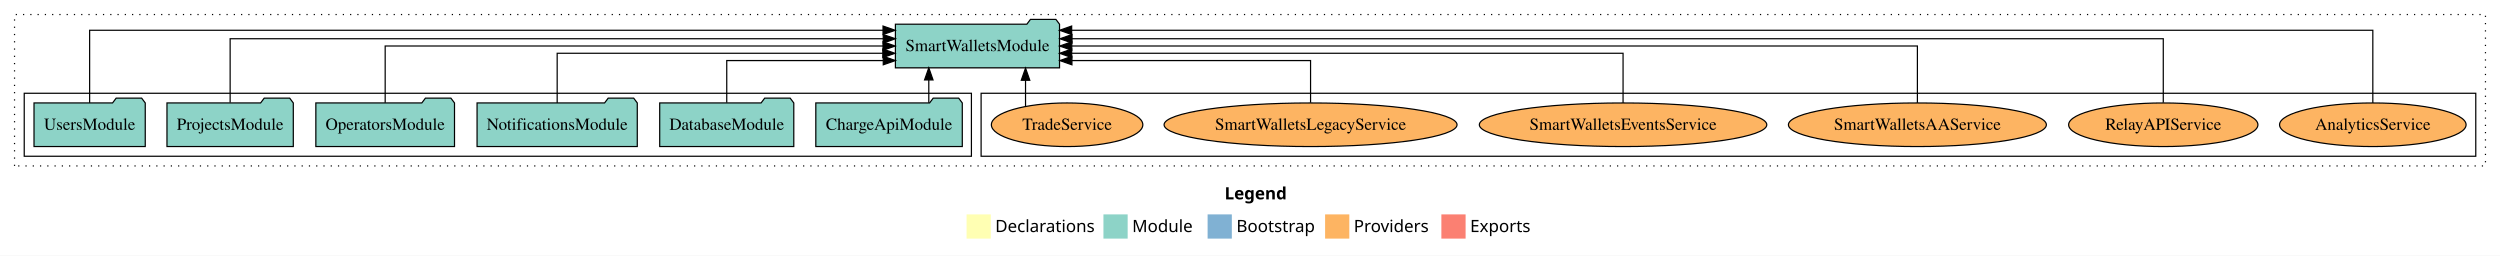
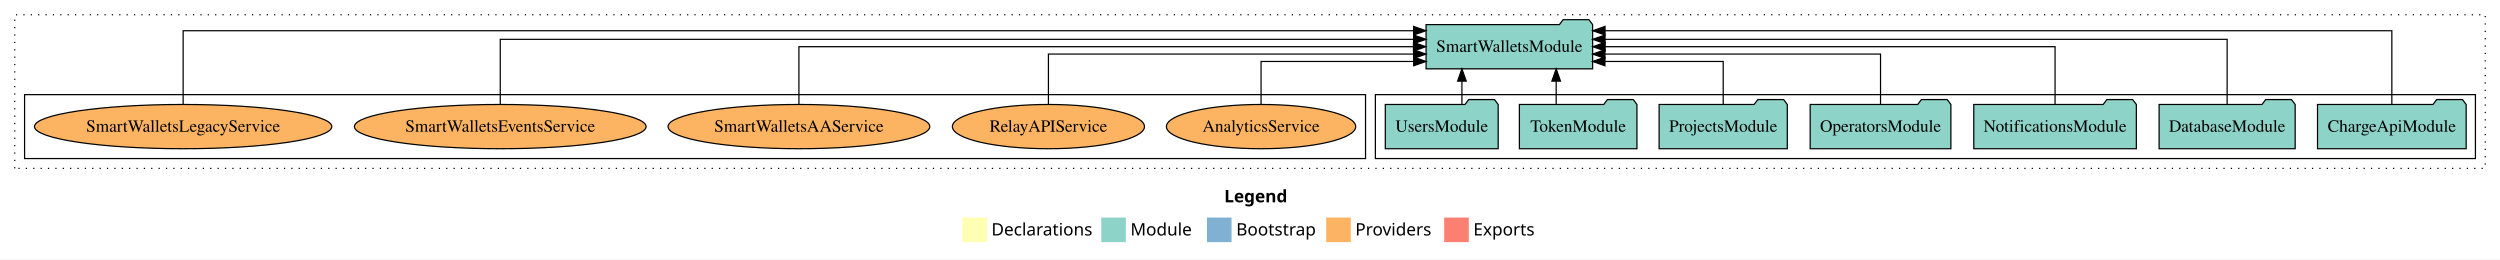
- <svg xmlns="http://www.w3.org/2000/svg" width="2064pt" height="211pt" viewBox="0.00 0.00 2064.00 211.00">
+ <svg xmlns="http://www.w3.org/2000/svg" width="2034pt" height="211pt" viewBox="0.00 0.00 2034.00 211.00">
  <g id="graph0" class="graph" transform="scale(1 1) rotate(0) translate(4 207)">
-     <polygon fill="white" stroke="transparent" points="-4,4 -4,-207 2060,-207 2060,4 -4,4" />
-     <text text-anchor="start" x="1007.01" y="-42.4" font-family="Times-12" font-weight="bold" font-size="14.00">Legend</text>
-     <polygon fill="#ffffb3" stroke="transparent" points="794,-10 794,-30 814,-30 814,-10 794,-10" />
-     <text text-anchor="start" x="817.63" y="-15.4" font-family="Times-12" font-size="14.00">  Declarations</text>
-     <polygon fill="#8dd3c7" stroke="transparent" points="907,-10 907,-30 927,-30 927,-10 907,-10" />
-     <text text-anchor="start" x="930.73" y="-15.4" font-family="Times-12" font-size="14.00">  Module</text>
-     <polygon fill="#80b1d3" stroke="transparent" points="993,-10 993,-30 1013,-30 1013,-10 993,-10" />
-     <text text-anchor="start" x="1016.78" y="-15.4" font-family="Times-12" font-size="14.00">  Bootstrap</text>
-     <polygon fill="#fdb462" stroke="transparent" points="1090,-10 1090,-30 1110,-30 1110,-10 1090,-10" />
-     <text text-anchor="start" x="1113.67" y="-15.4" font-family="Times-12" font-size="14.00">  Providers</text>
-     <polygon fill="#fb8072" stroke="transparent" points="1186,-10 1186,-30 1206,-30 1206,-10 1186,-10" />
-     <text text-anchor="start" x="1209.73" y="-15.4" font-family="Times-12" font-size="14.00">  Exports</text>
+     <polygon fill="white" stroke="transparent" points="-4,4 -4,-207 2030,-207 2030,4 -4,4" />
+     <text text-anchor="start" x="992.01" y="-42.4" font-family="Times-12" font-weight="bold" font-size="14.00">Legend</text>
+     <polygon fill="#ffffb3" stroke="transparent" points="779,-10 779,-30 799,-30 799,-10 779,-10" />
+     <text text-anchor="start" x="802.63" y="-15.4" font-family="Times-12" font-size="14.00">  Declarations</text>
+     <polygon fill="#8dd3c7" stroke="transparent" points="892,-10 892,-30 912,-30 912,-10 892,-10" />
+     <text text-anchor="start" x="915.73" y="-15.4" font-family="Times-12" font-size="14.00">  Module</text>
+     <polygon fill="#80b1d3" stroke="transparent" points="978,-10 978,-30 998,-30 998,-10 978,-10" />
+     <text text-anchor="start" x="1001.78" y="-15.4" font-family="Times-12" font-size="14.00">  Bootstrap</text>
+     <polygon fill="#fdb462" stroke="transparent" points="1075,-10 1075,-30 1095,-30 1095,-10 1075,-10" />
+     <text text-anchor="start" x="1098.67" y="-15.4" font-family="Times-12" font-size="14.00">  Providers</text>
+     <polygon fill="#fb8072" stroke="transparent" points="1171,-10 1171,-30 1191,-30 1191,-10 1171,-10" />
+     <text text-anchor="start" x="1194.73" y="-15.4" font-family="Times-12" font-size="14.00">  Exports</text>
    <g id="clust1" class="cluster">
-       <polygon fill="none" stroke="black" stroke-dasharray="1,5" points="8,-70 8,-195 2048,-195 2048,-70 8,-70" />
+       <polygon fill="none" stroke="black" stroke-dasharray="1,5" points="8,-70 8,-195 2018,-195 2018,-70 8,-70" />
+     </g>
+     <g id="clust3" class="cluster">
+       <polygon fill="none" stroke="black" points="1115,-78 1115,-130 2010,-130 2010,-78 1115,-78" />
    </g>
    <g id="clust6" class="cluster">
-       <polygon fill="none" stroke="black" points="806,-78 806,-130 2040,-130 2040,-78 806,-78" />
-     </g>
-     <g id="clust3" class="cluster">
-       <polygon fill="none" stroke="black" points="16,-78 16,-130 798,-130 798,-78 16,-78" />
+       <polygon fill="none" stroke="black" points="16,-78 16,-130 1107,-130 1107,-78 16,-78" />
    </g>
    <g id="node1" class="node">
-       <polygon fill="#8dd3c7" stroke="black" points="790.47,-122 787.47,-126 766.47,-126 763.47,-122 669.53,-122 669.53,-86 790.47,-86 790.47,-122" />
-       <text text-anchor="middle" x="730" y="-99.8" font-family="Times,serif" font-size="14.00">ChargeApiModule</text>
+       <polygon fill="#8dd3c7" stroke="black" points="2002.47,-122 1999.47,-126 1978.47,-126 1975.47,-122 1881.53,-122 1881.53,-86 2002.47,-86 2002.47,-122" />
+       <text text-anchor="middle" x="1942" y="-99.8" font-family="Times,serif" font-size="14.00">ChargeApiModule</text>
+     </g>
+     <g id="node8" class="node">
+       <polygon fill="#8dd3c7" stroke="black" points="1291.75,-187 1288.75,-191 1267.75,-191 1264.75,-187 1156.25,-187 1156.25,-151 1291.75,-151 1291.75,-187" />
+       <text text-anchor="middle" x="1224" y="-164.8" font-family="Times,serif" font-size="14.00">SmartWalletsModule</text>
+     </g>
+     <g id="edge1" class="edge">
+       <path fill="none" stroke="black" d="M1942,-122.09C1942,-145.13 1942,-182 1942,-182 1942,-182 1301.87,-182 1301.87,-182" />
+       <polygon fill="black" stroke="black" points="1301.87,-178.5 1291.87,-182 1301.87,-185.5 1301.87,-178.5" />
+     </g>
+     <g id="node2" class="node">
+       <polygon fill="#8dd3c7" stroke="black" points="1863.35,-122 1860.35,-126 1839.35,-126 1836.35,-122 1752.65,-122 1752.65,-86 1863.35,-86 1863.35,-122" />
+       <text text-anchor="middle" x="1808" y="-99.8" font-family="Times,serif" font-size="14.00">DatabaseModule</text>
+     </g>
+     <g id="edge2" class="edge">
+       <path fill="none" stroke="black" d="M1808,-122.28C1808,-143.32 1808,-175 1808,-175 1808,-175 1301.85,-175 1301.85,-175" />
+       <polygon fill="black" stroke="black" points="1301.85,-171.5 1291.85,-175 1301.85,-178.5 1301.85,-171.5" />
+     </g>
+     <g id="node3" class="node">
+       <polygon fill="#8dd3c7" stroke="black" points="1734.14,-122 1731.14,-126 1710.14,-126 1707.14,-122 1601.86,-122 1601.86,-86 1734.14,-86 1734.14,-122" />
+       <text text-anchor="middle" x="1668" y="-99.8" font-family="Times,serif" font-size="14.00">NotificationsModule</text>
+     </g>
+     <g id="edge3" class="edge">
+       <path fill="none" stroke="black" d="M1668,-122.11C1668,-141.34 1668,-169 1668,-169 1668,-169 1301.92,-169 1301.92,-169" />
+       <polygon fill="black" stroke="black" points="1301.92,-165.5 1291.92,-169 1301.92,-172.5 1301.92,-165.5" />
+     </g>
+     <g id="node4" class="node">
+       <polygon fill="#8dd3c7" stroke="black" points="1583.24,-122 1580.24,-126 1559.24,-126 1556.24,-122 1468.76,-122 1468.76,-86 1583.24,-86 1583.24,-122" />
+       <text text-anchor="middle" x="1526" y="-99.8" font-family="Times,serif" font-size="14.00">OperatorsModule</text>
+     </g>
+     <g id="edge4" class="edge">
+       <path fill="none" stroke="black" d="M1526,-122.02C1526,-139.37 1526,-163 1526,-163 1526,-163 1301.77,-163 1301.77,-163" />
+       <polygon fill="black" stroke="black" points="1301.77,-159.5 1291.77,-163 1301.77,-166.5 1301.77,-159.5" />
+     </g>
+     <g id="node5" class="node">
+       <polygon fill="#8dd3c7" stroke="black" points="1450.15,-122 1447.15,-126 1426.15,-126 1423.15,-122 1345.85,-122 1345.85,-86 1450.15,-86 1450.15,-122" />
+       <text text-anchor="middle" x="1398" y="-99.8" font-family="Times,serif" font-size="14.00">ProjectsModule</text>
+     </g>
+     <g id="edge5" class="edge">
+       <path fill="none" stroke="black" d="M1398,-122.24C1398,-137.57 1398,-157 1398,-157 1398,-157 1301.77,-157 1301.77,-157" />
+       <polygon fill="black" stroke="black" points="1301.77,-153.5 1291.77,-157 1301.77,-160.5 1301.77,-153.5" />
+     </g>
+     <g id="node6" class="node">
+       <polygon fill="#8dd3c7" stroke="black" points="1327.82,-122 1324.82,-126 1303.82,-126 1300.82,-122 1232.18,-122 1232.18,-86 1327.82,-86 1327.82,-122" />
+       <text text-anchor="middle" x="1280" y="-99.8" font-family="Times,serif" font-size="14.00">TokenModule</text>
+     </g>
+     <g id="edge6" class="edge">
+       <path fill="none" stroke="black" d="M1262.11,-122.11C1262.11,-122.11 1262.11,-140.99 1262.11,-140.99" />
+       <polygon fill="black" stroke="black" points="1258.61,-140.99 1262.11,-150.99 1265.61,-140.99 1258.61,-140.99" />
    </g>
    <g id="node7" class="node">
-       <polygon fill="#8dd3c7" stroke="black" points="870.75,-187 867.75,-191 846.75,-191 843.75,-187 735.25,-187 735.25,-151 870.75,-151 870.75,-187" />
-       <text text-anchor="middle" x="803" y="-164.8" font-family="Times,serif" font-size="14.00">SmartWalletsModule</text>
-     </g>
-     <g id="edge1" class="edge">
-       <path fill="none" stroke="black" d="M762.81,-122.11C762.81,-122.11 762.81,-140.99 762.81,-140.99" />
-       <polygon fill="black" stroke="black" points="759.31,-140.99 762.81,-150.99 766.31,-140.99 759.31,-140.99" />
-     </g>
-     <g id="node2" class="node">
-       <polygon fill="#8dd3c7" stroke="black" points="651.35,-122 648.35,-126 627.35,-126 624.35,-122 540.65,-122 540.65,-86 651.35,-86 651.35,-122" />
-       <text text-anchor="middle" x="596" y="-99.8" font-family="Times,serif" font-size="14.00">DatabaseModule</text>
-     </g>
-     <g id="edge2" class="edge">
-       <path fill="none" stroke="black" d="M596,-122.24C596,-137.57 596,-157 596,-157 596,-157 725.22,-157 725.22,-157" />
-       <polygon fill="black" stroke="black" points="725.22,-160.5 735.22,-157 725.22,-153.5 725.22,-160.5" />
-     </g>
-     <g id="node3" class="node">
-       <polygon fill="#8dd3c7" stroke="black" points="522.14,-122 519.14,-126 498.14,-126 495.14,-122 389.86,-122 389.86,-86 522.14,-86 522.14,-122" />
-       <text text-anchor="middle" x="456" y="-99.8" font-family="Times,serif" font-size="14.00">NotificationsModule</text>
-     </g>
-     <g id="edge3" class="edge">
-       <path fill="none" stroke="black" d="M456,-122.02C456,-139.37 456,-163 456,-163 456,-163 724.86,-163 724.86,-163" />
-       <polygon fill="black" stroke="black" points="724.86,-166.5 734.86,-163 724.86,-159.5 724.86,-166.5" />
-     </g>
-     <g id="node4" class="node">
-       <polygon fill="#8dd3c7" stroke="black" points="371.24,-122 368.24,-126 347.24,-126 344.24,-122 256.76,-122 256.76,-86 371.24,-86 371.24,-122" />
-       <text text-anchor="middle" x="314" y="-99.8" font-family="Times,serif" font-size="14.00">OperatorsModule</text>
-     </g>
-     <g id="edge4" class="edge">
-       <path fill="none" stroke="black" d="M314,-122.11C314,-141.34 314,-169 314,-169 314,-169 725.01,-169 725.01,-169" />
-       <polygon fill="black" stroke="black" points="725.01,-172.5 735.01,-169 725.01,-165.5 725.01,-172.5" />
-     </g>
-     <g id="node5" class="node">
-       <polygon fill="#8dd3c7" stroke="black" points="238.15,-122 235.15,-126 214.15,-126 211.15,-122 133.85,-122 133.85,-86 238.15,-86 238.15,-122" />
-       <text text-anchor="middle" x="186" y="-99.8" font-family="Times,serif" font-size="14.00">ProjectsModule</text>
-     </g>
-     <g id="edge5" class="edge">
-       <path fill="none" stroke="black" d="M186,-122.28C186,-143.32 186,-175 186,-175 186,-175 725.21,-175 725.21,-175" />
-       <polygon fill="black" stroke="black" points="725.21,-178.5 735.21,-175 725.21,-171.5 725.21,-178.5" />
-     </g>
-     <g id="node6" class="node">
-       <polygon fill="#8dd3c7" stroke="black" points="115.92,-122 112.92,-126 91.92,-126 88.92,-122 24.08,-122 24.08,-86 115.92,-86 115.92,-122" />
-       <text text-anchor="middle" x="70" y="-99.8" font-family="Times,serif" font-size="14.00">UsersModule</text>
-     </g>
-     <g id="edge6" class="edge">
-       <path fill="none" stroke="black" d="M70,-122.09C70,-145.13 70,-182 70,-182 70,-182 725.03,-182 725.03,-182" />
-       <polygon fill="black" stroke="black" points="725.03,-185.5 735.03,-182 725.03,-178.5 725.03,-185.5" />
-     </g>
-     <g id="node8" class="node">
-       <ellipse fill="#fdb462" stroke="black" cx="1955" cy="-104" rx="77" ry="18" />
-       <text text-anchor="middle" x="1955" y="-99.8" font-family="Times,serif" font-size="14.00">AnalyticsService</text>
+       <polygon fill="#8dd3c7" stroke="black" points="1214.92,-122 1211.92,-126 1190.92,-126 1187.92,-122 1123.08,-122 1123.08,-86 1214.92,-86 1214.92,-122" />
+       <text text-anchor="middle" x="1169" y="-99.8" font-family="Times,serif" font-size="14.00">UsersModule</text>
    </g>
    <g id="edge7" class="edge">
-       <path fill="none" stroke="black" d="M1955,-122.09C1955,-145.13 1955,-182 1955,-182 1955,-182 880.76,-182 880.76,-182" />
-       <polygon fill="black" stroke="black" points="880.76,-178.5 870.76,-182 880.76,-185.5 880.76,-178.5" />
+       <path fill="none" stroke="black" d="M1185.42,-122.11C1185.42,-122.11 1185.42,-140.99 1185.42,-140.99" />
+       <polygon fill="black" stroke="black" points="1181.92,-140.99 1185.42,-150.99 1188.92,-140.99 1181.92,-140.99" />
    </g>
    <g id="node9" class="node">
-       <ellipse fill="#fdb462" stroke="black" cx="1782" cy="-104" rx="78.14" ry="18" />
-       <text text-anchor="middle" x="1782" y="-99.8" font-family="Times,serif" font-size="14.00">RelayAPIService</text>
+       <ellipse fill="#fdb462" stroke="black" cx="1022" cy="-104" rx="77" ry="18" />
+       <text text-anchor="middle" x="1022" y="-99.8" font-family="Times,serif" font-size="14.00">AnalyticsService</text>
    </g>
    <g id="edge8" class="edge">
-       <path fill="none" stroke="black" d="M1782,-122.28C1782,-143.32 1782,-175 1782,-175 1782,-175 881.06,-175 881.06,-175" />
-       <polygon fill="black" stroke="black" points="881.06,-171.5 871.06,-175 881.06,-178.5 881.06,-171.5" />
+       <path fill="none" stroke="black" d="M1022,-122.24C1022,-137.57 1022,-157 1022,-157 1022,-157 1146.17,-157 1146.17,-157" />
+       <polygon fill="black" stroke="black" points="1146.18,-160.5 1156.17,-157 1146.17,-153.5 1146.18,-160.5" />
    </g>
    <g id="node10" class="node">
-       <ellipse fill="#fdb462" stroke="black" cx="1579" cy="-104" rx="106.49" ry="18" />
-       <text text-anchor="middle" x="1579" y="-99.8" font-family="Times,serif" font-size="14.00">SmartWalletsAAService</text>
+       <ellipse fill="#fdb462" stroke="black" cx="849" cy="-104" rx="78.14" ry="18" />
+       <text text-anchor="middle" x="849" y="-99.8" font-family="Times,serif" font-size="14.00">RelayAPIService</text>
    </g>
    <g id="edge9" class="edge">
-       <path fill="none" stroke="black" d="M1579,-122.11C1579,-141.34 1579,-169 1579,-169 1579,-169 880.85,-169 880.85,-169" />
-       <polygon fill="black" stroke="black" points="880.85,-165.5 870.85,-169 880.85,-172.5 880.85,-165.5" />
+       <path fill="none" stroke="black" d="M849,-122.02C849,-139.37 849,-163 849,-163 849,-163 1146.09,-163 1146.09,-163" />
+       <polygon fill="black" stroke="black" points="1146.09,-166.5 1156.09,-163 1146.09,-159.5 1146.09,-166.5" />
    </g>
    <g id="node11" class="node">
-       <ellipse fill="#fdb462" stroke="black" cx="1336" cy="-104" rx="118.67" ry="18" />
-       <text text-anchor="middle" x="1336" y="-99.8" font-family="Times,serif" font-size="14.00">SmartWalletsEventsService</text>
+       <ellipse fill="#fdb462" stroke="black" cx="646" cy="-104" rx="106.49" ry="18" />
+       <text text-anchor="middle" x="646" y="-99.8" font-family="Times,serif" font-size="14.00">SmartWalletsAAService</text>
    </g>
    <g id="edge10" class="edge">
-       <path fill="none" stroke="black" d="M1336,-122.02C1336,-139.37 1336,-163 1336,-163 1336,-163 880.78,-163 880.78,-163" />
-       <polygon fill="black" stroke="black" points="880.78,-159.5 870.78,-163 880.78,-166.5 880.78,-159.5" />
+       <path fill="none" stroke="black" d="M646,-122.11C646,-141.34 646,-169 646,-169 646,-169 1146,-169 1146,-169" />
+       <polygon fill="black" stroke="black" points="1146,-172.5 1156,-169 1146,-165.5 1146,-172.5" />
    </g>
    <g id="node12" class="node">
-       <ellipse fill="#fdb462" stroke="black" cx="1078" cy="-104" rx="120.94" ry="18" />
-       <text text-anchor="middle" x="1078" y="-99.8" font-family="Times,serif" font-size="14.00">SmartWalletsLegacyService</text>
+       <ellipse fill="#fdb462" stroke="black" cx="403" cy="-104" rx="118.67" ry="18" />
+       <text text-anchor="middle" x="403" y="-99.8" font-family="Times,serif" font-size="14.00">SmartWalletsEventsService</text>
    </g>
    <g id="edge11" class="edge">
-       <path fill="none" stroke="black" d="M1078,-122.24C1078,-137.57 1078,-157 1078,-157 1078,-157 880.98,-157 880.98,-157" />
-       <polygon fill="black" stroke="black" points="880.98,-153.5 870.98,-157 880.98,-160.5 880.98,-153.5" />
+       <path fill="none" stroke="black" d="M403,-122.28C403,-143.32 403,-175 403,-175 403,-175 1146.12,-175 1146.12,-175" />
+       <polygon fill="black" stroke="black" points="1146.12,-178.5 1156.12,-175 1146.12,-171.5 1146.12,-178.5" />
    </g>
    <g id="node13" class="node">
-       <ellipse fill="#fdb462" stroke="black" cx="877" cy="-104" rx="62.52" ry="18" />
-       <text text-anchor="middle" x="877" y="-99.8" font-family="Times,serif" font-size="14.00">TradeService</text>
+       <ellipse fill="#fdb462" stroke="black" cx="145" cy="-104" rx="120.94" ry="18" />
+       <text text-anchor="middle" x="145" y="-99.8" font-family="Times,serif" font-size="14.00">SmartWalletsLegacyService</text>
    </g>
    <g id="edge12" class="edge">
-       <path fill="none" stroke="black" d="M842.68,-119.08C842.68,-119.08 842.68,-140.76 842.68,-140.76" />
-       <polygon fill="black" stroke="black" points="839.18,-140.76 842.68,-150.76 846.18,-140.76 839.18,-140.76" />
+       <path fill="none" stroke="black" d="M145,-122.09C145,-145.13 145,-182 145,-182 145,-182 1146.09,-182 1146.09,-182" />
+       <polygon fill="black" stroke="black" points="1146.1,-185.5 1156.09,-182 1146.09,-178.5 1146.1,-185.5" />
    </g>
  </g>
</svg>
